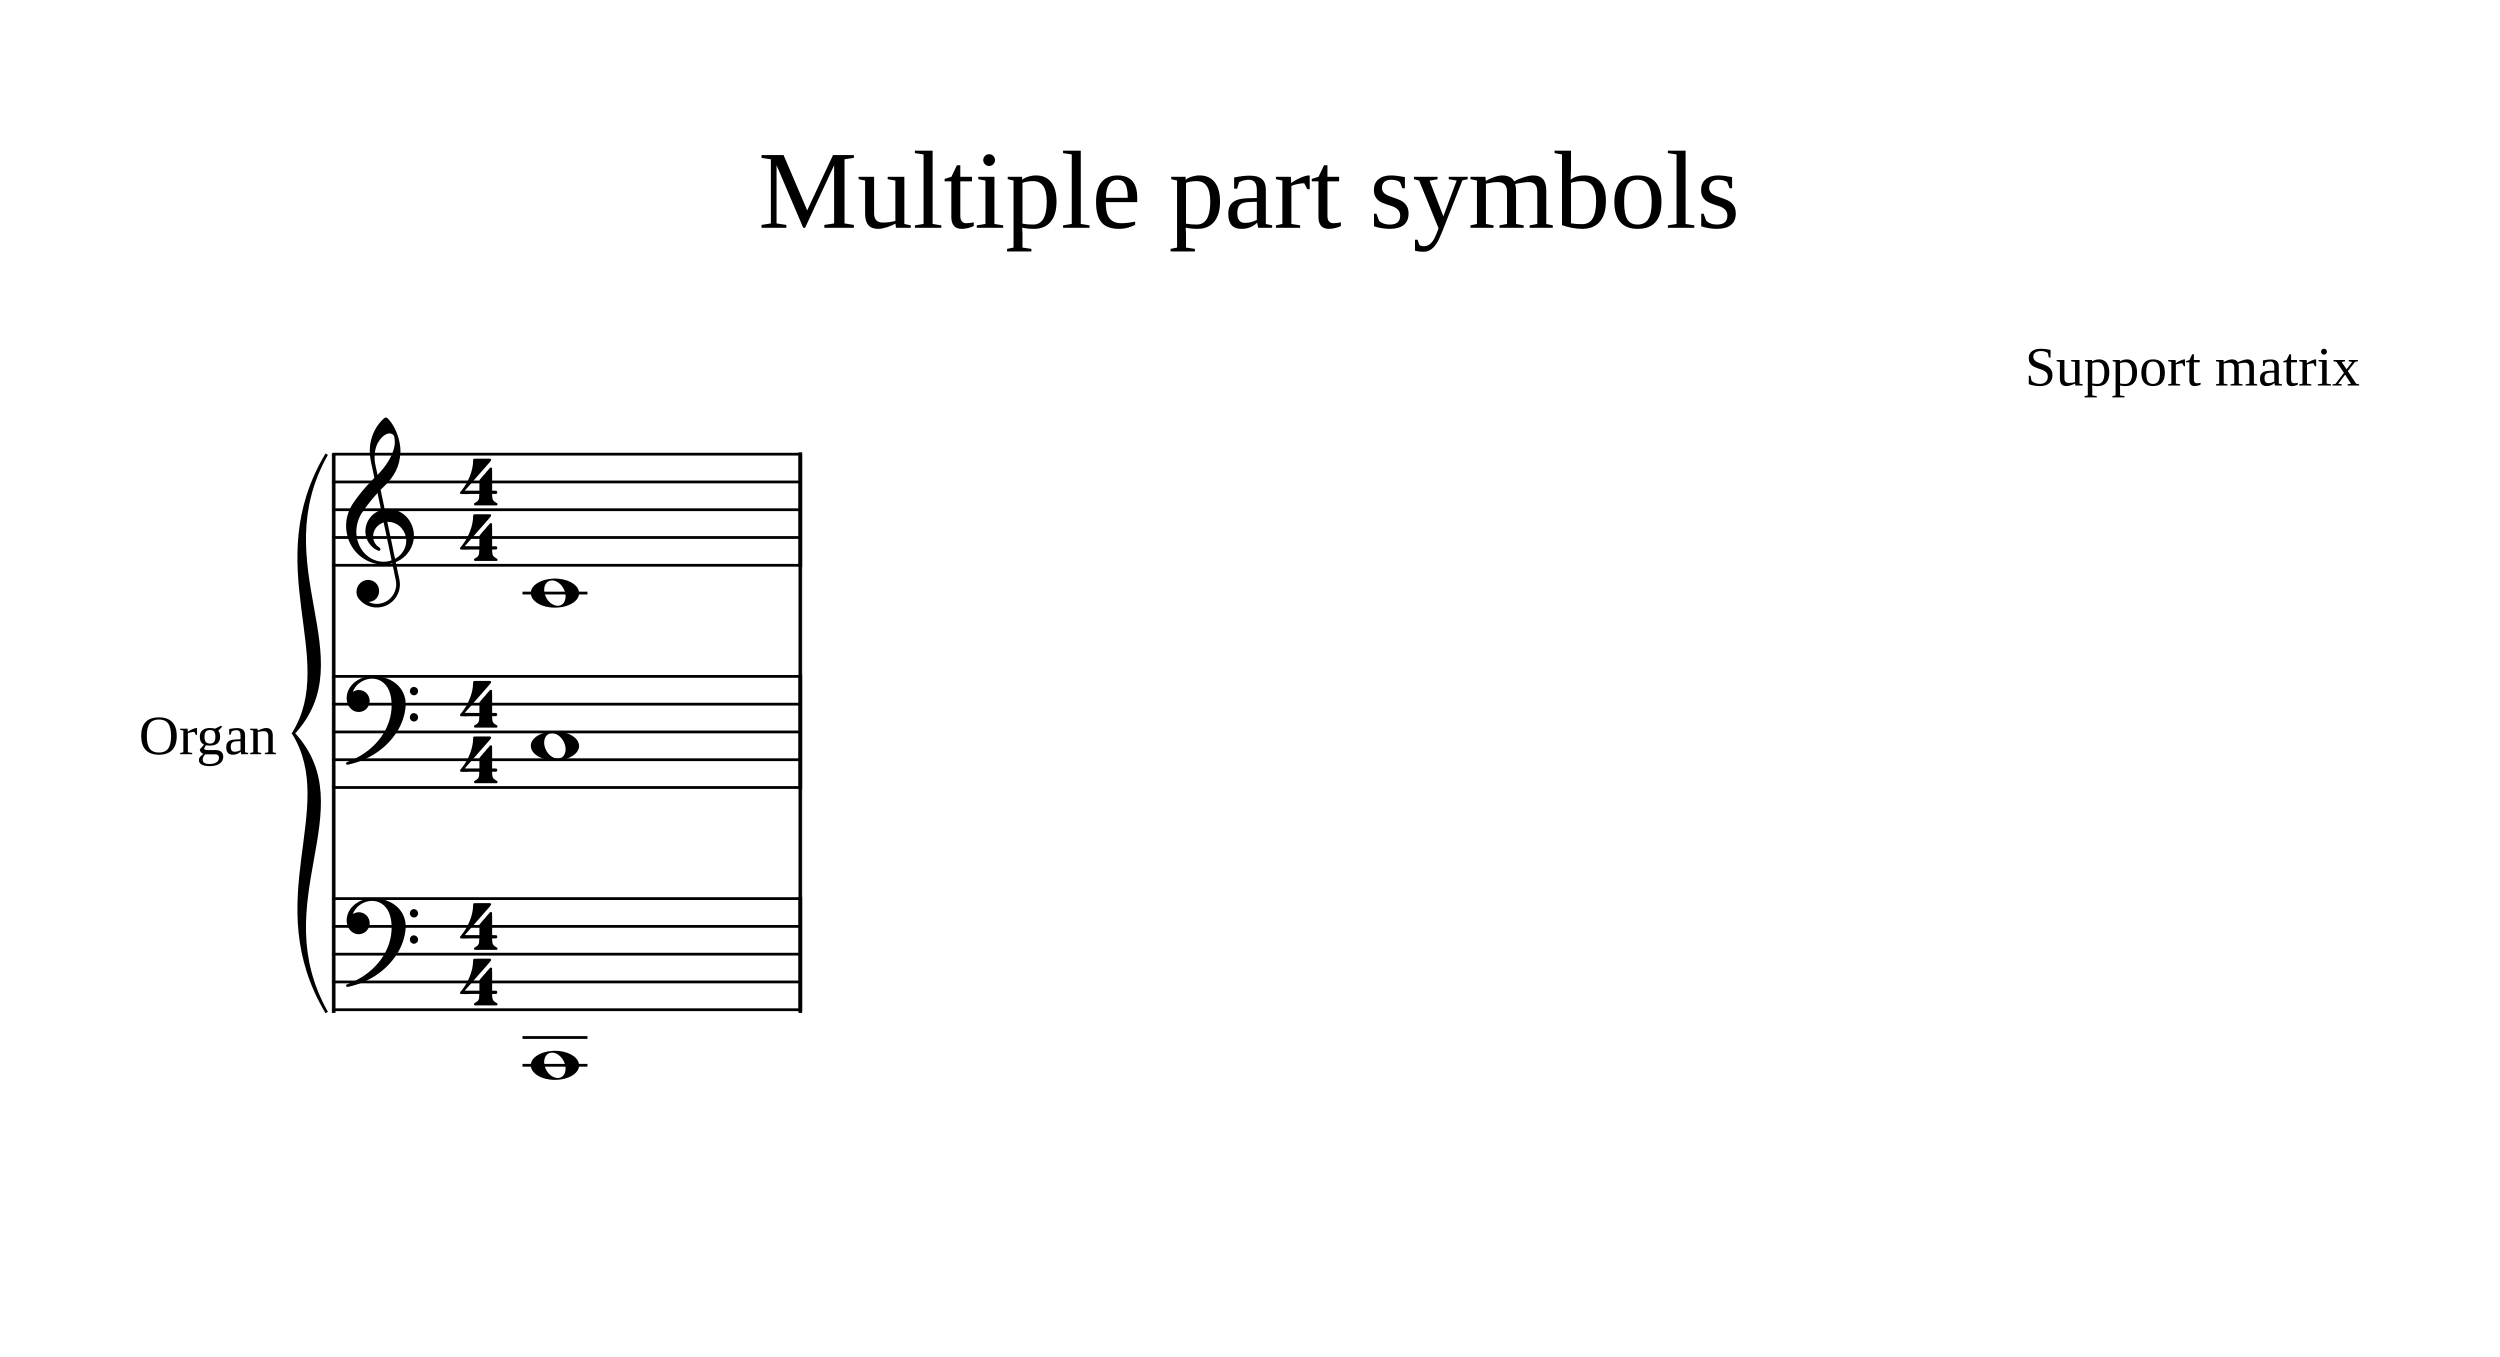
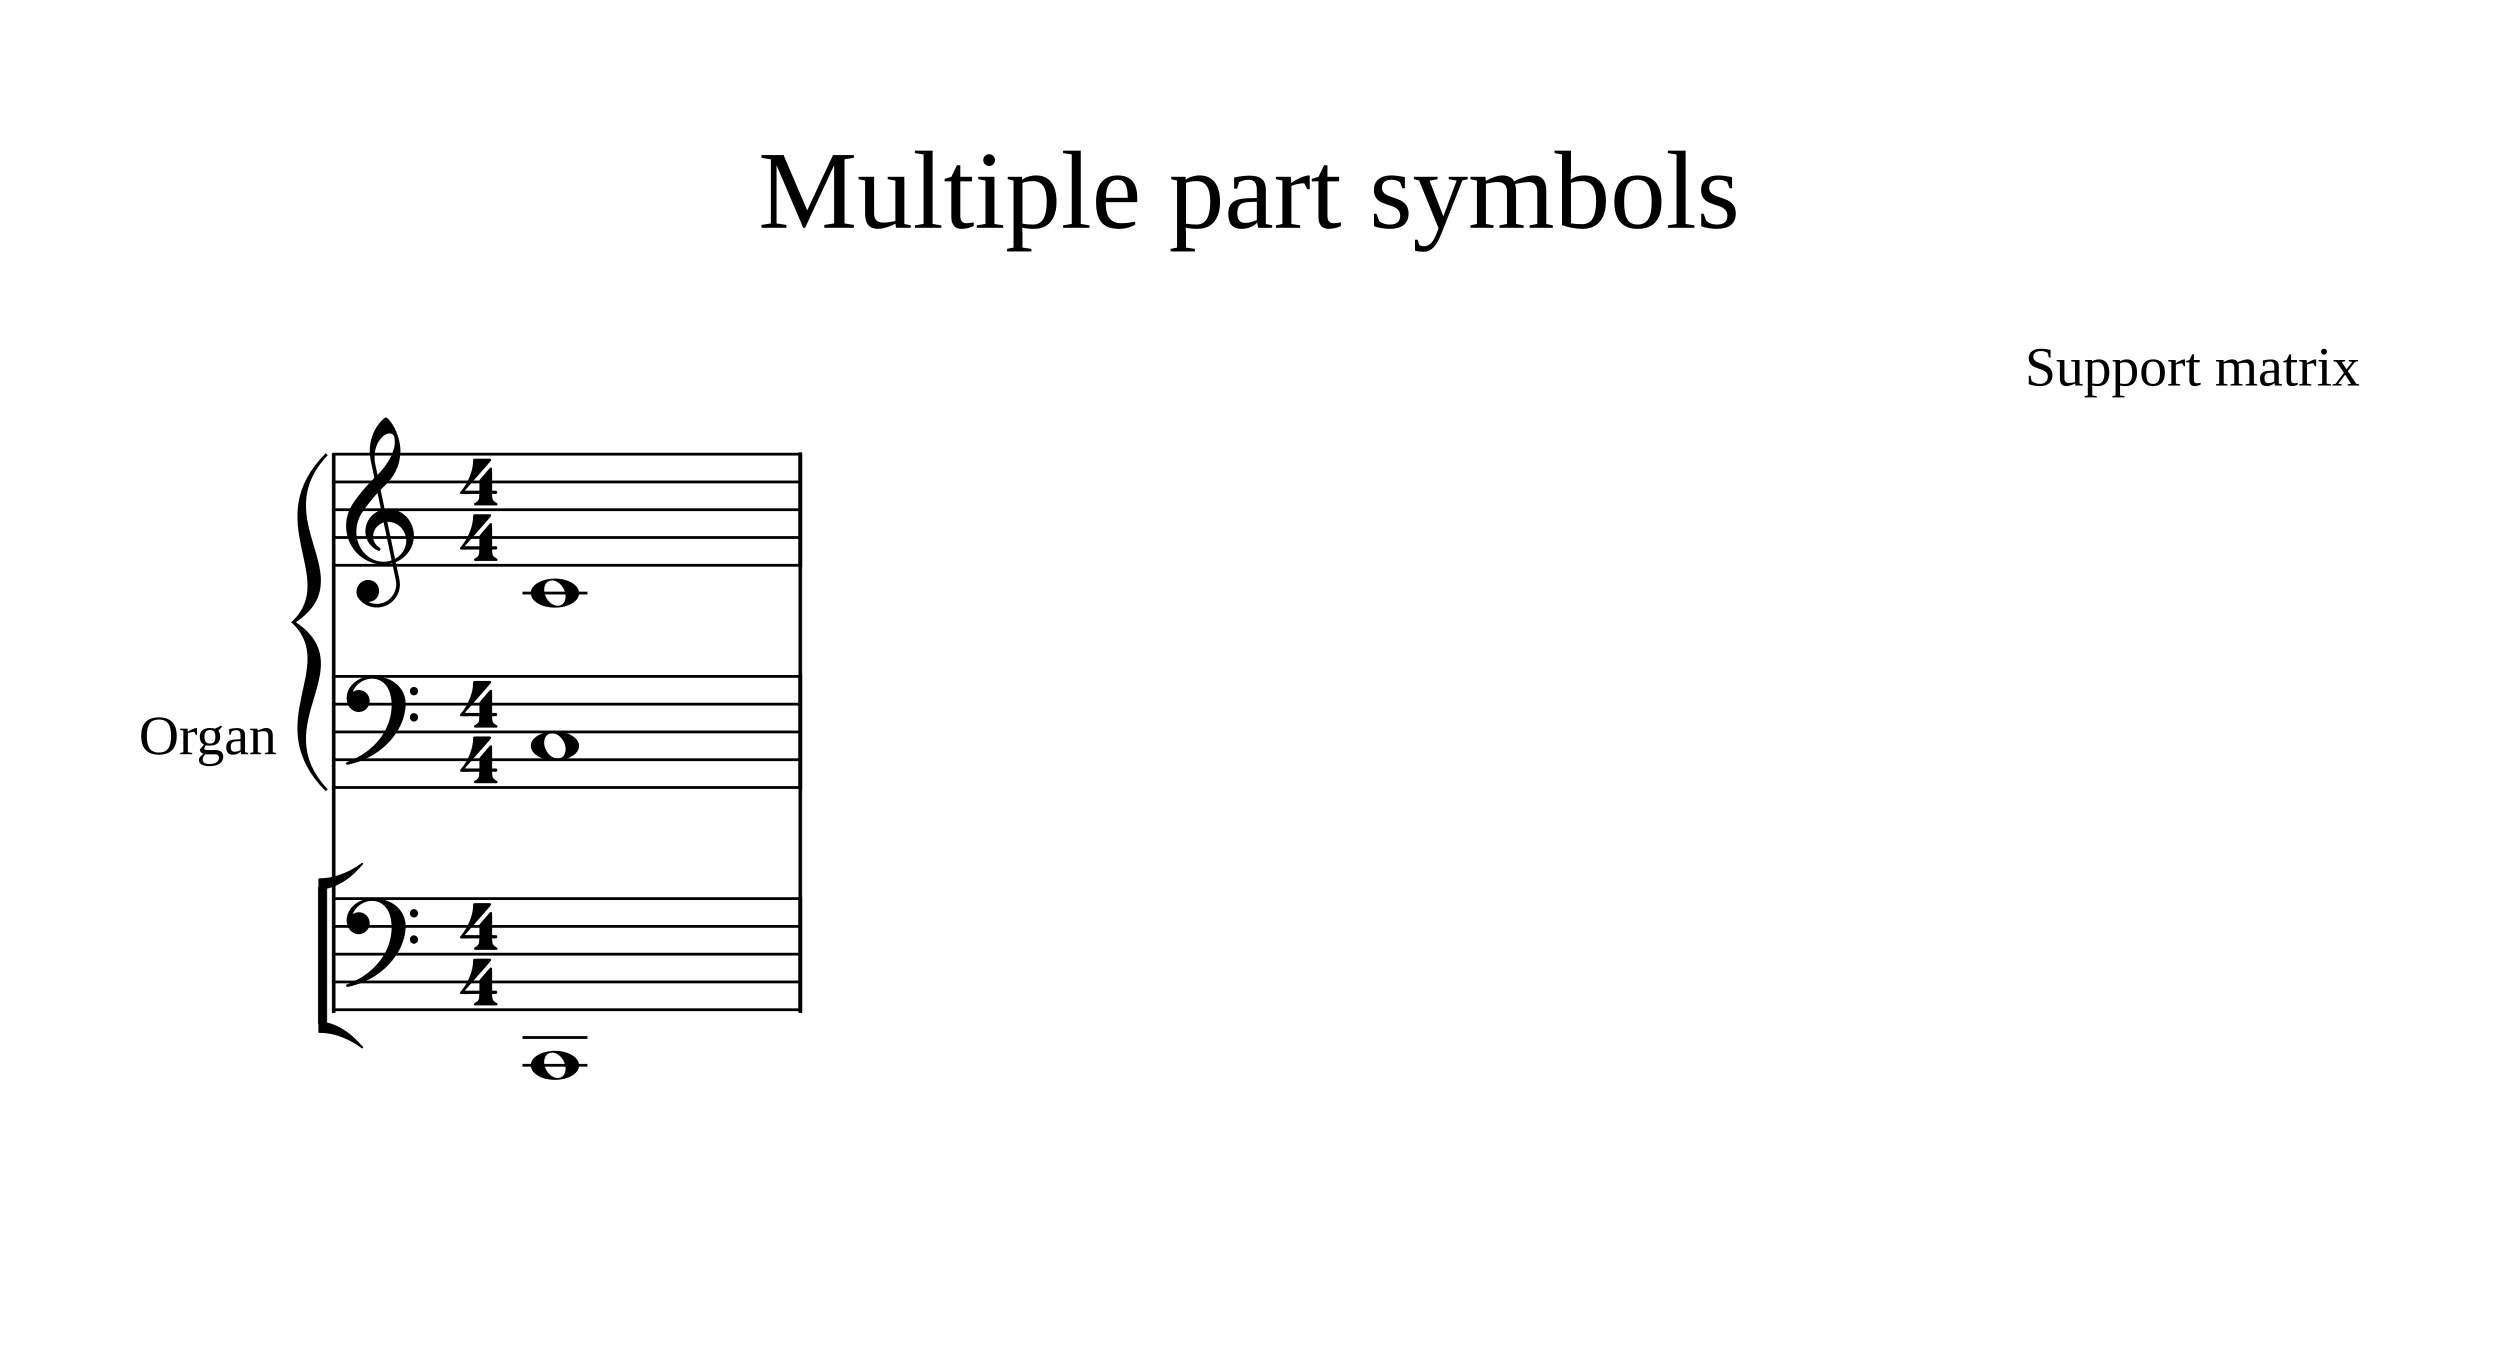
<svg xmlns="http://www.w3.org/2000/svg" id="osmdSvgPage1" width="900" height="488.5" viewBox="0 0 900 488.5" style="background-color: rgb(255, 255, 255);">
  <g class="staffline" id="Organ0-1">
    <g class="vf-measure" id="1">
      <path stroke-width="1" fill="none" stroke="#000000" stroke-dasharray="none" d="M119.619 163.5L287.622 163.5" />
      <path stroke-width="1" fill="none" stroke="#000000" stroke-dasharray="none" d="M119.619 173.5L287.622 173.5" />
      <path stroke-width="1" fill="none" stroke="#000000" stroke-dasharray="none" d="M119.619 183.5L287.622 183.5" />
      <path stroke-width="1" fill="none" stroke="#000000" stroke-dasharray="none" d="M119.619 193.5L287.622 193.5" />
      <path stroke-width="1" fill="none" stroke="#000000" stroke-dasharray="none" d="M119.619 203.5L287.622 203.5" />
      <rect stroke-width="0.3" fill="#000000" stroke="#000000" stroke-dasharray="none" x="287.622" y="163" width="1" height="41" />
      <g class="vf-clef">
        <path stroke-width="0.3" fill="#000000" stroke="none" stroke-dasharray="none" d="M138.674 150.329C138.731 150.3,138.789 150.3,138.875 150.3C139.221 150.3,139.624 150.588,140.2 151.308C142.533 153.986,144.174 158.652,144.174 162.454C144.174 162.742,144.117 162.972,144.117 163.26C143.858 167.782,142.014 171.497,138.357 175.01L137.378 175.961L137.032 176.335L137.032 176.45L137.234 177.314L137.55 178.87L137.867 180.31C138.299 182.268,138.472 183.276,138.472 183.276C138.472 183.276,138.472 183.276,138.472 183.276C138.472 183.276,138.587 183.276,138.731 183.247C138.875 183.247,139.336 183.19,139.826 183.19C140.171 183.19,140.517 183.247,140.69 183.247C144.75 183.766,147.89 186.674,148.782 190.764C148.955 191.426,149.013 192.146,149.013 192.866C149.013 196.754,146.68 200.47,142.792 202.226C142.562 202.37,142.475 202.399,142.475 202.399L142.475 202.428C142.475 202.428,142.648 203.09,142.792 203.839L143.224 206.028L143.627 207.785C143.858 208.908,143.973 209.714,143.973 210.434C143.973 211.068,143.886 211.644,143.742 212.306C142.763 216.31,139.278 218.7,135.65 218.7C133.864 218.7,132.021 218.124,130.408 216.828C128.968 215.618,128.334 214.524,128.334 213.084C128.334 210.55,130.379 208.764,132.51 208.764C133.259 208.764,134.008 208.994,134.728 209.426C135.938 210.262,136.485 211.529,136.485 212.767C136.485 214.668,135.16 216.54,132.885 216.684L132.654 216.684L132.827 216.799C133.778 217.202,134.728 217.404,135.65 217.404C137.982 217.404,140.171 216.223,141.496 214.178C142.245 213.026,142.648 211.673,142.648 210.319C142.648 209.801,142.562 209.282,142.446 208.706C142.446 208.649,142.36 208.188,142.245 207.756C141.611 204.646,141.237 202.831,141.237 202.831C141.237 202.831,141.237 202.831,141.237 202.831C141.179 202.831,141.064 202.831,140.978 202.889C140.69 202.946,140.085 203.09,139.826 203.119C139.192 203.206,138.587 203.234,138.011 203.234C132.366 203.234,127.125 199.433,125.31 193.817C124.85 192.319,124.59 190.822,124.59 189.324C124.59 186.329,125.541 183.391,127.384 180.77C129.4 177.919,131.416 175.471,133.893 172.937L134.757 172.044L134.555 170.978L134.181 169.222L133.691 166.975C133.547 166.14,133.374 165.334,133.346 165.161C133.202 164.21,133.115 163.289,133.115 162.338C133.115 158.71,134.296 155.225,136.514 152.431C137.176 151.567,138.357 150.415,138.674 150.329M140.43 156.031C140.373 156.031,140.286 156.031,140.2 156.031C139.019 156.031,137.493 157.126,136.456 158.738C135.39 160.322,134.843 162.425,134.843 164.585C134.843 165.161,134.872 165.766,134.958 166.37C135.045 166.802,135.074 167.09,135.304 168.127L135.707 169.942C135.822 170.489,135.909 170.921,135.909 170.978L135.909 170.978C135.938 170.978,136.83 169.999,137.118 169.654C139.998 166.399,141.726 162.972,142.101 159.948C142.13 159.66,142.13 159.43,142.13 159.142C142.13 158.249,142.014 157.385,141.813 156.924C141.582 156.463,141.064 156.089,140.43 156.031M136.082 178.294C136.024 177.89,135.938 177.574,135.938 177.516C135.938 177.516,135.938 177.516,135.909 177.516C135.851 177.516,134.613 178.956,133.749 179.964C132.28 181.75,130.725 183.881,130.091 184.918C128.882 186.962,128.277 189.238,128.277 191.484C128.277 192.953,128.565 194.364,129.083 195.718C130.638 199.721,134.21 202.226,138.098 202.226C138.558 202.226,139.077 202.198,139.566 202.111C140.2 201.996,140.978 201.766,140.978 201.679L140.978 201.679C140.978 201.679,140.92 201.391,140.834 201.074L139.998 196.956L139.336 193.874L138.904 191.743L138.443 189.67C138.213 188.431,138.126 188.114,138.126 188.114C138.126 188.114,138.126 188.086,138.098 188.086C137.925 188.086,137.003 188.546,136.6 188.834C135.102 189.871,134.325 191.513,134.325 193.126C134.325 194.652,135.074 196.178,136.514 197.071C136.83 197.273,136.946 197.446,136.946 197.647C136.946 197.676,136.946 197.762,136.946 197.791C136.888 198.137,136.686 198.281,136.398 198.281C136.283 198.281,136.139 198.252,135.966 198.166C133.317 197.014,131.531 194.278,131.531 191.282L131.531 191.282C131.531 187.826,133.691 184.831,137.003 183.65L137.176 183.593L136.888 182.153L136.082 178.294M140.402 187.913C140.171 187.884,139.941 187.884,139.768 187.884C139.71 187.884,139.624 187.884,139.566 187.884L139.422 187.884L139.538 188.402L140.142 191.225L140.517 193.068L140.92 194.882L141.726 198.886L142.043 200.412C142.158 200.815,142.216 201.161,142.245 201.161C142.245 201.161,142.245 201.161,142.245 201.161C142.274 201.161,142.763 200.873,143.08 200.642C144.549 199.606,145.643 197.993,146.046 196.322C146.19 195.775,146.248 195.199,146.248 194.652C146.248 191.311,143.771 188.287,140.402 187.913" />
      </g>
      <g class="vf-timesignature">
        <path stroke-width="0.3" fill="#000000" stroke="none" stroke-dasharray="none" d="M170.63 165.154C170.659 165.126,171.062 165.126,172.301 165.126C172.675 165.126,173.078 165.126,173.597 165.126L176.506 165.126L176.592 165.212C176.736 165.298,176.822 165.442,176.822 165.558C176.822 165.73,176.736 165.846,176.621 165.961C176.592 166.047,176.333 166.278,176.16 166.537L174.634 168.294L172.675 170.511L171.638 171.692L170.083 173.478L168.038 175.81C167.693 176.242,167.318 176.588,167.318 176.588C167.318 176.588,167.318 176.588,167.318 176.588C167.318 176.646,167.578 176.646,169.968 176.646L172.589 176.646L172.589 174.774C172.589 172.873,172.589 172.844,172.618 172.815C172.675 172.729,172.934 172.412,173.942 171.231L174.346 170.799L174.749 170.367L175.354 169.59L175.987 168.927L176.304 168.524C176.419 168.351,176.592 168.322,176.736 168.322C176.909 168.322,177.053 168.409,177.139 168.553C177.168 168.639,177.168 168.697,177.168 170.828C177.168 171.318,177.168 171.922,177.168 172.642L177.168 176.646L177.888 176.646C178.55 176.646,178.579 176.646,178.666 176.674C178.896 176.761,179.011 176.991,179.011 177.25C179.011 177.394,178.982 177.567,178.867 177.682C178.694 177.826,178.666 177.826,177.888 177.826L177.168 177.826L177.168 178.316C177.197 179.785,177.485 180.361,178.608 180.966C179.011 181.167,179.098 181.225,179.098 181.513C179.098 181.714,179.04 181.801,178.896 181.916L178.81 181.945L174.864 181.945L170.947 181.945L170.861 181.916C170.688 181.801,170.659 181.714,170.659 181.513C170.659 181.225,170.688 181.167,171.12 180.966C172.243 180.361,172.531 179.785,172.531 178.316L172.531 177.826L169.219 177.826C168.614 177.884,168.125 177.884,167.722 177.884C165.907 177.884,165.878 177.826,165.85 177.826C165.677 177.769,165.619 177.596,165.619 177.394C165.619 177.394,165.619 177.394,165.619 177.394C165.619 177.193,165.619 177.193,166.195 176.53C168.614 173.593,170.314 169.33,170.314 165.932C170.314 165.414,170.4 165.241,170.63 165.154M172.358 183.529L172.387 183.529L172.301 183.529L172.358 183.529M172.358 164.118L172.387 164.118L172.301 164.118L172.358 164.118" />
        <path stroke-width="0.3" fill="#000000" stroke="none" stroke-dasharray="none" d="M170.63 185.154C170.659 185.126,171.062 185.126,172.301 185.126C172.675 185.126,173.078 185.126,173.597 185.126L176.506 185.126L176.592 185.212C176.736 185.298,176.822 185.442,176.822 185.558C176.822 185.73,176.736 185.846,176.621 185.961C176.592 186.047,176.333 186.278,176.16 186.537L174.634 188.294L172.675 190.511L171.638 191.692L170.083 193.478L168.038 195.81C167.693 196.242,167.318 196.588,167.318 196.588C167.318 196.588,167.318 196.588,167.318 196.588C167.318 196.646,167.578 196.646,169.968 196.646L172.589 196.646L172.589 194.774C172.589 192.873,172.589 192.844,172.618 192.815C172.675 192.729,172.934 192.412,173.942 191.231L174.346 190.799L174.749 190.367L175.354 189.59L175.987 188.927L176.304 188.524C176.419 188.351,176.592 188.322,176.736 188.322C176.909 188.322,177.053 188.409,177.139 188.553C177.168 188.639,177.168 188.697,177.168 190.828C177.168 191.318,177.168 191.922,177.168 192.642L177.168 196.646L177.888 196.646C178.55 196.646,178.579 196.646,178.666 196.674C178.896 196.761,179.011 196.991,179.011 197.25C179.011 197.394,178.982 197.567,178.867 197.682C178.694 197.826,178.666 197.826,177.888 197.826L177.168 197.826L177.168 198.316C177.197 199.785,177.485 200.361,178.608 200.966C179.011 201.167,179.098 201.225,179.098 201.513C179.098 201.714,179.04 201.801,178.896 201.916L178.81 201.945L174.864 201.945L170.947 201.945L170.861 201.916C170.688 201.801,170.659 201.714,170.659 201.513C170.659 201.225,170.688 201.167,171.12 200.966C172.243 200.361,172.531 199.785,172.531 198.316L172.531 197.826L169.219 197.826C168.614 197.884,168.125 197.884,167.722 197.884C165.907 197.884,165.878 197.826,165.85 197.826C165.677 197.769,165.619 197.596,165.619 197.394C165.619 197.394,165.619 197.394,165.619 197.394C165.619 197.193,165.619 197.193,166.195 196.53C168.614 193.593,170.314 189.33,170.314 185.932C170.314 185.414,170.4 185.241,170.63 185.154M172.358 203.529L172.387 203.529L172.301 203.529L172.358 203.529M172.358 184.118L172.387 184.118L172.301 184.118L172.358 184.118" />
      </g>
-       <g class="vf-ledgers" id="vf-auto2227ledgers">
+       <g class="vf-ledgers" id="vf-auto1142ledgers">
        <path stroke-width="1" fill="none" stroke="#000000" stroke-dasharray="none" d="M188.098 213.5L211.479 213.5" />
      </g>
-       <g class="vf-stavenote" id="vf-auto2227">
+       <g class="vf-stavenote" id="vf-auto1142">
        <g class="vf-note" pointer-events="bounding-box">
          <g class="vf-notehead" pointer-events="bounding-box">
            <path stroke-width="0.3" fill="#000000" stroke="none" stroke-dasharray="none" d="M198.791 208.333C199.1 208.277,199.409 208.277,199.718 208.277C204.155 208.277,207.861 210.243,208.395 212.882C208.423 213.135,208.479 213.36,208.479 213.528C208.479 216.42,204.66 218.751,199.746 218.751C194.832 218.751,191.098 216.364,191.098 213.528C191.098 213.191,191.126 212.854,191.238 212.489C191.912 210.271,195.057 208.558,198.791 208.333M199.213 208.979C199.072 208.951,198.876 208.951,198.735 208.951C196.966 208.951,195.899 210.467,195.899 212.349C195.899 213.36,196.208 214.455,196.854 215.55C197.921 217.235,199.465 218.077,200.785 218.077C201.908 218.077,202.891 217.487,203.34 216.252C203.537 215.746,203.621 215.241,203.621 214.707C203.621 212.18,201.684 209.372,199.213 208.979" />
          </g>
        </g>
        <g class="vf-modifiers" />
      </g>
    </g>
  </g>
  <g class="staffline" id="Organ0-2">
    <g class="vf-measure" id="1">
      <path stroke-width="1" fill="none" stroke="#000000" stroke-dasharray="none" d="M119.619 243.5L287.622 243.5" />
      <path stroke-width="1" fill="none" stroke="#000000" stroke-dasharray="none" d="M119.619 253.5L287.622 253.5" />
      <path stroke-width="1" fill="none" stroke="#000000" stroke-dasharray="none" d="M119.619 263.5L287.622 263.5" />
      <path stroke-width="1" fill="none" stroke="#000000" stroke-dasharray="none" d="M119.619 273.5L287.622 273.5" />
      <path stroke-width="1" fill="none" stroke="#000000" stroke-dasharray="none" d="M119.619 283.5L287.622 283.5" />
      <rect stroke-width="0.3" fill="#000000" stroke="#000000" stroke-dasharray="none" x="287.622" y="243" width="1" height="41" />
      <g class="vf-clef">
        <path stroke-width="0.3" fill="#000000" stroke="none" stroke-dasharray="none" d="M133.461 243.449C133.691 243.391,133.922 243.391,134.181 243.391C135.189 243.391,136.37 243.506,137.378 243.708C142.101 244.687,145.355 247.884,145.96 252.146C146.018 252.607,146.046 253.039,146.046 253.5C146.046 256.092,145.154 259.433,143.627 262.226C139.998 268.793,133.374 273.516,125.426 275.244C125.282 275.244,125.166 275.273,125.022 275.273C124.734 275.273,124.59 275.1,124.59 274.841C124.59 274.553,124.648 274.466,125.224 274.236C134.325 270.809,140.402 263.407,140.949 255.113C140.978 254.681,140.978 254.191,140.978 253.817C140.978 249.785,139.739 246.79,137.349 245.292C136.312 244.63,135.189 244.313,133.979 244.313C131.301 244.313,128.565 245.839,127.298 248.402C127.24 248.604,127.038 249.036,127.038 249.065C127.038 249.065,127.038 249.065,127.038 249.065C127.038 249.065,127.067 249.036,127.154 249.007C127.787 248.604,128.478 248.402,129.198 248.402C130.206 248.402,131.272 248.834,132.021 249.641C132.712 250.39,133.086 251.398,133.086 252.319C133.086 254.191,131.704 256.092,129.544 256.294C129.4 256.294,129.256 256.322,129.112 256.322C126.722 256.322,124.792 254.134,124.792 251.369C124.792 251.311,124.792 251.225,124.792 251.196C124.907 247.078,128.68 243.708,133.461 243.449M148.782 247.308C148.84 247.279,148.869 247.279,148.955 247.279C149.157 247.279,149.387 247.308,149.445 247.366C150.165 247.567,150.51 248.201,150.51 248.806C150.51 249.324,150.251 249.842,149.733 250.13C149.531 250.274,149.272 250.303,149.013 250.303C148.61 250.303,148.178 250.13,147.89 249.756C147.659 249.468,147.544 249.151,147.544 248.834C147.544 248.114,148.005 247.394,148.782 247.308M148.782 256.726C148.84 256.726,148.869 256.726,148.955 256.726C149.157 256.726,149.387 256.754,149.445 256.812C150.165 257.014,150.51 257.647,150.51 258.252C150.51 258.77,150.251 259.289,149.733 259.548C149.531 259.692,149.272 259.75,149.013 259.75C148.61 259.75,148.178 259.548,147.89 259.202C147.659 258.914,147.544 258.598,147.544 258.252C147.544 257.532,148.005 256.841,148.782 256.726" />
      </g>
      <g class="vf-timesignature">
        <path stroke-width="0.3" fill="#000000" stroke="none" stroke-dasharray="none" d="M170.63 245.154C170.659 245.126,171.062 245.126,172.301 245.126C172.675 245.126,173.078 245.126,173.597 245.126L176.506 245.126L176.592 245.212C176.736 245.298,176.822 245.442,176.822 245.558C176.822 245.73,176.736 245.846,176.621 245.961C176.592 246.047,176.333 246.278,176.16 246.537L174.634 248.294L172.675 250.511L171.638 251.692L170.083 253.478L168.038 255.81C167.693 256.242,167.318 256.588,167.318 256.588C167.318 256.588,167.318 256.588,167.318 256.588C167.318 256.646,167.578 256.646,169.968 256.646L172.589 256.646L172.589 254.774C172.589 252.873,172.589 252.844,172.618 252.815C172.675 252.729,172.934 252.412,173.942 251.231L174.346 250.799L174.749 250.367L175.354 249.59L175.987 248.927L176.304 248.524C176.419 248.351,176.592 248.322,176.736 248.322C176.909 248.322,177.053 248.409,177.139 248.553C177.168 248.639,177.168 248.697,177.168 250.828C177.168 251.318,177.168 251.922,177.168 252.642L177.168 256.646L177.888 256.646C178.55 256.646,178.579 256.646,178.666 256.674C178.896 256.761,179.011 256.991,179.011 257.25C179.011 257.394,178.982 257.567,178.867 257.682C178.694 257.826,178.666 257.826,177.888 257.826L177.168 257.826L177.168 258.316C177.197 259.785,177.485 260.361,178.608 260.966C179.011 261.167,179.098 261.225,179.098 261.513C179.098 261.714,179.04 261.801,178.896 261.916L178.81 261.945L174.864 261.945L170.947 261.945L170.861 261.916C170.688 261.801,170.659 261.714,170.659 261.513C170.659 261.225,170.688 261.167,171.12 260.966C172.243 260.361,172.531 259.785,172.531 258.316L172.531 257.826L169.219 257.826C168.614 257.884,168.125 257.884,167.722 257.884C165.907 257.884,165.878 257.826,165.85 257.826C165.677 257.769,165.619 257.596,165.619 257.394C165.619 257.394,165.619 257.394,165.619 257.394C165.619 257.193,165.619 257.193,166.195 256.53C168.614 253.593,170.314 249.33,170.314 245.932C170.314 245.414,170.4 245.241,170.63 245.154M172.358 263.529L172.387 263.529L172.301 263.529L172.358 263.529M172.358 244.118L172.387 244.118L172.301 244.118L172.358 244.118" />
        <path stroke-width="0.3" fill="#000000" stroke="none" stroke-dasharray="none" d="M170.63 265.154C170.659 265.126,171.062 265.126,172.301 265.126C172.675 265.126,173.078 265.126,173.597 265.126L176.506 265.126L176.592 265.212C176.736 265.298,176.822 265.442,176.822 265.558C176.822 265.73,176.736 265.846,176.621 265.961C176.592 266.047,176.333 266.278,176.16 266.537L174.634 268.294L172.675 270.511L171.638 271.692L170.083 273.478L168.038 275.81C167.693 276.242,167.318 276.588,167.318 276.588C167.318 276.588,167.318 276.588,167.318 276.588C167.318 276.646,167.578 276.646,169.968 276.646L172.589 276.646L172.589 274.774C172.589 272.873,172.589 272.844,172.618 272.815C172.675 272.729,172.934 272.412,173.942 271.231L174.346 270.799L174.749 270.367L175.354 269.59L175.987 268.927L176.304 268.524C176.419 268.351,176.592 268.322,176.736 268.322C176.909 268.322,177.053 268.409,177.139 268.553C177.168 268.639,177.168 268.697,177.168 270.828C177.168 271.318,177.168 271.922,177.168 272.642L177.168 276.646L177.888 276.646C178.55 276.646,178.579 276.646,178.666 276.674C178.896 276.761,179.011 276.991,179.011 277.25C179.011 277.394,178.982 277.567,178.867 277.682C178.694 277.826,178.666 277.826,177.888 277.826L177.168 277.826L177.168 278.316C177.197 279.785,177.485 280.361,178.608 280.966C179.011 281.167,179.098 281.225,179.098 281.513C179.098 281.714,179.04 281.801,178.896 281.916L178.81 281.945L174.864 281.945L170.947 281.945L170.861 281.916C170.688 281.801,170.659 281.714,170.659 281.513C170.659 281.225,170.688 281.167,171.12 280.966C172.243 280.361,172.531 279.785,172.531 278.316L172.531 277.826L169.219 277.826C168.614 277.884,168.125 277.884,167.722 277.884C165.907 277.884,165.878 277.826,165.85 277.826C165.677 277.769,165.619 277.596,165.619 277.394C165.619 277.394,165.619 277.394,165.619 277.394C165.619 277.193,165.619 277.193,166.195 276.53C168.614 273.593,170.314 269.33,170.314 265.932C170.314 265.414,170.4 265.241,170.63 265.154M172.358 283.529L172.387 283.529L172.301 283.529L172.358 283.529M172.358 264.118L172.387 264.118L172.301 264.118L172.358 264.118" />
      </g>
-       <g class="vf-stavenote" id="vf-auto2232">
+       <g class="vf-stavenote" id="vf-auto1147">
        <g class="vf-note" pointer-events="bounding-box">
          <g class="vf-notehead" pointer-events="bounding-box">
            <path stroke-width="0.3" fill="#000000" stroke="none" stroke-dasharray="none" d="M198.791 263.333C199.1 263.277,199.409 263.277,199.718 263.277C204.155 263.277,207.861 265.243,208.395 267.882C208.423 268.135,208.479 268.36,208.479 268.528C208.479 271.42,204.66 273.751,199.746 273.751C194.832 273.751,191.098 271.364,191.098 268.528C191.098 268.191,191.126 267.854,191.238 267.489C191.912 265.271,195.057 263.558,198.791 263.333M199.213 263.979C199.072 263.951,198.876 263.951,198.735 263.951C196.966 263.951,195.899 265.467,195.899 267.349C195.899 268.36,196.208 269.455,196.854 270.55C197.921 272.235,199.465 273.077,200.785 273.077C201.908 273.077,202.891 272.487,203.34 271.252C203.537 270.746,203.621 270.241,203.621 269.707C203.621 267.18,201.684 264.372,199.213 263.979" />
          </g>
        </g>
        <g class="vf-modifiers" />
      </g>
    </g>
  </g>
  <g class="staffline" id="Organ0-3">
    <g class="vf-measure" id="1">
      <path stroke-width="1" fill="none" stroke="#000000" stroke-dasharray="none" d="M119.619 323.5L287.622 323.5" />
      <path stroke-width="1" fill="none" stroke="#000000" stroke-dasharray="none" d="M119.619 333.5L287.622 333.5" />
      <path stroke-width="1" fill="none" stroke="#000000" stroke-dasharray="none" d="M119.619 343.5L287.622 343.5" />
      <path stroke-width="1" fill="none" stroke="#000000" stroke-dasharray="none" d="M119.619 353.5L287.622 353.5" />
      <path stroke-width="1" fill="none" stroke="#000000" stroke-dasharray="none" d="M119.619 363.5L287.622 363.5" />
      <rect stroke-width="0.3" fill="#000000" stroke="#000000" stroke-dasharray="none" x="287.622" y="323" width="1" height="41" />
      <g class="vf-clef">
        <path stroke-width="0.3" fill="#000000" stroke="none" stroke-dasharray="none" d="M133.461 323.449C133.691 323.391,133.922 323.391,134.181 323.391C135.189 323.391,136.37 323.506,137.378 323.708C142.101 324.687,145.355 327.884,145.96 332.146C146.018 332.607,146.046 333.039,146.046 333.5C146.046 336.092,145.154 339.433,143.627 342.226C139.998 348.793,133.374 353.516,125.426 355.244C125.282 355.244,125.166 355.273,125.022 355.273C124.734 355.273,124.59 355.1,124.59 354.841C124.59 354.553,124.648 354.466,125.224 354.236C134.325 350.809,140.402 343.407,140.949 335.113C140.978 334.681,140.978 334.191,140.978 333.817C140.978 329.785,139.739 326.79,137.349 325.292C136.312 324.63,135.189 324.313,133.979 324.313C131.301 324.313,128.565 325.839,127.298 328.402C127.24 328.604,127.038 329.036,127.038 329.065C127.038 329.065,127.038 329.065,127.038 329.065C127.038 329.065,127.067 329.036,127.154 329.007C127.787 328.604,128.478 328.402,129.198 328.402C130.206 328.402,131.272 328.834,132.021 329.641C132.712 330.39,133.086 331.398,133.086 332.319C133.086 334.191,131.704 336.092,129.544 336.294C129.4 336.294,129.256 336.322,129.112 336.322C126.722 336.322,124.792 334.134,124.792 331.369C124.792 331.311,124.792 331.225,124.792 331.196C124.907 327.078,128.68 323.708,133.461 323.449M148.782 327.308C148.84 327.279,148.869 327.279,148.955 327.279C149.157 327.279,149.387 327.308,149.445 327.366C150.165 327.567,150.51 328.201,150.51 328.806C150.51 329.324,150.251 329.842,149.733 330.13C149.531 330.274,149.272 330.303,149.013 330.303C148.61 330.303,148.178 330.13,147.89 329.756C147.659 329.468,147.544 329.151,147.544 328.834C147.544 328.114,148.005 327.394,148.782 327.308M148.782 336.726C148.84 336.726,148.869 336.726,148.955 336.726C149.157 336.726,149.387 336.754,149.445 336.812C150.165 337.014,150.51 337.647,150.51 338.252C150.51 338.77,150.251 339.289,149.733 339.548C149.531 339.692,149.272 339.75,149.013 339.75C148.61 339.75,148.178 339.548,147.89 339.202C147.659 338.914,147.544 338.598,147.544 338.252C147.544 337.532,148.005 336.841,148.782 336.726" />
      </g>
      <g class="vf-timesignature">
        <path stroke-width="0.3" fill="#000000" stroke="none" stroke-dasharray="none" d="M170.63 325.154C170.659 325.126,171.062 325.126,172.301 325.126C172.675 325.126,173.078 325.126,173.597 325.126L176.506 325.126L176.592 325.212C176.736 325.298,176.822 325.442,176.822 325.558C176.822 325.73,176.736 325.846,176.621 325.961C176.592 326.047,176.333 326.278,176.16 326.537L174.634 328.294L172.675 330.511L171.638 331.692L170.083 333.478L168.038 335.81C167.693 336.242,167.318 336.588,167.318 336.588C167.318 336.588,167.318 336.588,167.318 336.588C167.318 336.646,167.578 336.646,169.968 336.646L172.589 336.646L172.589 334.774C172.589 332.873,172.589 332.844,172.618 332.815C172.675 332.729,172.934 332.412,173.942 331.231L174.346 330.799L174.749 330.367L175.354 329.59L175.987 328.927L176.304 328.524C176.419 328.351,176.592 328.322,176.736 328.322C176.909 328.322,177.053 328.409,177.139 328.553C177.168 328.639,177.168 328.697,177.168 330.828C177.168 331.318,177.168 331.922,177.168 332.642L177.168 336.646L177.888 336.646C178.55 336.646,178.579 336.646,178.666 336.674C178.896 336.761,179.011 336.991,179.011 337.25C179.011 337.394,178.982 337.567,178.867 337.682C178.694 337.826,178.666 337.826,177.888 337.826L177.168 337.826L177.168 338.316C177.197 339.785,177.485 340.361,178.608 340.966C179.011 341.167,179.098 341.225,179.098 341.513C179.098 341.714,179.04 341.801,178.896 341.916L178.81 341.945L174.864 341.945L170.947 341.945L170.861 341.916C170.688 341.801,170.659 341.714,170.659 341.513C170.659 341.225,170.688 341.167,171.12 340.966C172.243 340.361,172.531 339.785,172.531 338.316L172.531 337.826L169.219 337.826C168.614 337.884,168.125 337.884,167.722 337.884C165.907 337.884,165.878 337.826,165.85 337.826C165.677 337.769,165.619 337.596,165.619 337.394C165.619 337.394,165.619 337.394,165.619 337.394C165.619 337.193,165.619 337.193,166.195 336.53C168.614 333.593,170.314 329.33,170.314 325.932C170.314 325.414,170.4 325.241,170.63 325.154M172.358 343.529L172.387 343.529L172.301 343.529L172.358 343.529M172.358 324.118L172.387 324.118L172.301 324.118L172.358 324.118" />
        <path stroke-width="0.3" fill="#000000" stroke="none" stroke-dasharray="none" d="M170.63 345.154C170.659 345.126,171.062 345.126,172.301 345.126C172.675 345.126,173.078 345.126,173.597 345.126L176.506 345.126L176.592 345.212C176.736 345.298,176.822 345.442,176.822 345.558C176.822 345.73,176.736 345.846,176.621 345.961C176.592 346.047,176.333 346.278,176.16 346.537L174.634 348.294L172.675 350.511L171.638 351.692L170.083 353.478L168.038 355.81C167.693 356.242,167.318 356.588,167.318 356.588C167.318 356.588,167.318 356.588,167.318 356.588C167.318 356.646,167.578 356.646,169.968 356.646L172.589 356.646L172.589 354.774C172.589 352.873,172.589 352.844,172.618 352.815C172.675 352.729,172.934 352.412,173.942 351.231L174.346 350.799L174.749 350.367L175.354 349.59L175.987 348.927L176.304 348.524C176.419 348.351,176.592 348.322,176.736 348.322C176.909 348.322,177.053 348.409,177.139 348.553C177.168 348.639,177.168 348.697,177.168 350.828C177.168 351.318,177.168 351.922,177.168 352.642L177.168 356.646L177.888 356.646C178.55 356.646,178.579 356.646,178.666 356.674C178.896 356.761,179.011 356.991,179.011 357.25C179.011 357.394,178.982 357.567,178.867 357.682C178.694 357.826,178.666 357.826,177.888 357.826L177.168 357.826L177.168 358.316C177.197 359.785,177.485 360.361,178.608 360.966C179.011 361.167,179.098 361.225,179.098 361.513C179.098 361.714,179.04 361.801,178.896 361.916L178.81 361.945L174.864 361.945L170.947 361.945L170.861 361.916C170.688 361.801,170.659 361.714,170.659 361.513C170.659 361.225,170.688 361.167,171.12 360.966C172.243 360.361,172.531 359.785,172.531 358.316L172.531 357.826L169.219 357.826C168.614 357.884,168.125 357.884,167.722 357.884C165.907 357.884,165.878 357.826,165.85 357.826C165.677 357.769,165.619 357.596,165.619 357.394C165.619 357.394,165.619 357.394,165.619 357.394C165.619 357.193,165.619 357.193,166.195 356.53C168.614 353.593,170.314 349.33,170.314 345.932C170.314 345.414,170.4 345.241,170.63 345.154M172.358 363.529L172.387 363.529L172.301 363.529L172.358 363.529M172.358 344.118L172.387 344.118L172.301 344.118L172.358 344.118" />
      </g>
-       <g class="vf-ledgers" id="vf-auto2237ledgers">
+       <g class="vf-ledgers" id="vf-auto1152ledgers">
        <path stroke-width="1" fill="none" stroke="#000000" stroke-dasharray="none" d="M188.098 373.5L211.479 373.5" />
        <path stroke-width="1" fill="none" stroke="#000000" stroke-dasharray="none" d="M188.098 383.5L211.479 383.5" />
      </g>
-       <g class="vf-stavenote" id="vf-auto2237">
+       <g class="vf-stavenote" id="vf-auto1152">
        <g class="vf-note" pointer-events="bounding-box">
          <g class="vf-notehead" pointer-events="bounding-box">
            <path stroke-width="0.3" fill="#000000" stroke="none" stroke-dasharray="none" d="M198.791 378.333C199.1 378.277,199.409 378.277,199.718 378.277C204.155 378.277,207.861 380.243,208.395 382.882C208.423 383.135,208.479 383.36,208.479 383.528C208.479 386.42,204.66 388.751,199.746 388.751C194.832 388.751,191.098 386.364,191.098 383.528C191.098 383.191,191.126 382.854,191.238 382.489C191.912 380.271,195.057 378.558,198.791 378.333M199.213 378.979C199.072 378.951,198.876 378.951,198.735 378.951C196.966 378.951,195.899 380.467,195.899 382.349C195.899 383.36,196.208 384.455,196.854 385.55C197.921 387.235,199.465 388.077,200.785 388.077C201.908 388.077,202.891 387.487,203.34 386.252C203.537 385.746,203.621 385.241,203.621 384.707C203.621 382.18,201.684 379.372,199.213 378.979" />
          </g>
        </g>
        <g class="vf-modifiers" />
      </g>
    </g>
    <g class="vf-connector">
      <rect stroke-width="0.3" fill="#000000" stroke="#000000" stroke-dasharray="none" x="287.622" y="163.5" width="1" height="201" />
    </g>
    <g class="vf-connector">
      <rect stroke-width="0.3" fill="#000000" stroke="#000000" stroke-dasharray="none" x="119.619" y="163.5" width="1" height="201" />
    </g>
  </g>
  <g class="vf-text">
    <text stroke-width="0.3" fill="#000000" stroke="none" stroke-dasharray="none" font-family="Times New Roman" font-size="20px" font-weight="normal" font-style="normal" x="50" y="271.5">Organ</text>
  </g>
  <g class="vf-brace">
-     <path stroke-width="0.3" fill="#000000" stroke="none" stroke-dasharray="none" d="M117.619 163.5C94.819 203.7,130.819 236.865,105.619 264C130.819 291.135,94.819 324.3,117.619 364.5C93.619 324.3,122.419 291.135,105.619 264C122.419 236.865,93.619 203.7,117.619 163.5" />
-     <path stroke-width="1" fill="none" stroke="#000000" stroke-dasharray="none" d="M117.619 163.5C94.819 203.7,130.819 236.865,105.619 264C130.819 291.135,94.819 324.3,117.619 364.5C93.619 324.3,122.419 291.135,105.619 264C122.419 236.865,93.619 203.7,117.619 163.5" />
+     <path stroke-width="0.3" fill="#000000" stroke="none" stroke-dasharray="none" d="M117.619 163.5C94.819 187.7,130.819 207.665,105.619 224C130.819 240.335,94.819 260.3,117.619 284.5C93.619 260.3,122.419 240.335,105.619 224C122.419 207.665,93.619 187.7,117.619 163.5" />
+     <path stroke-width="1" fill="none" stroke="#000000" stroke-dasharray="none" d="M117.619 163.5C94.819 187.7,130.819 207.665,105.619 224C130.819 240.335,94.819 260.3,117.619 284.5C93.619 260.3,122.419 240.335,105.619 224C122.419 207.665,93.619 187.7,117.619 163.5" />
+   </g>
+   <g class="vf-bracket">
+     <path stroke-width="0.3" fill="#000000" stroke="none" stroke-dasharray="none" d="M130.286 310.625C130.315 310.625,130.373 310.625,130.402 310.625C130.603 310.625,130.718 310.769,130.718 310.913C130.718 310.97,130.718 310.999,130.718 311.028C130.718 311.086,130.632 311.201,129.883 312.007C129.307 312.641,128.472 313.505,127.925 314.023C127.81 314.167,127.694 314.282,127.666 314.311L127.464 314.484L127.32 314.628C127.262 314.686,127.176 314.743,127.118 314.801L126.917 314.945C126.888 315.031,126.6 315.233,126.398 315.434C126.082 315.665,125.966 315.751,125.909 315.838C125.822 315.866,125.765 315.924,125.765 315.953C125.736 315.953,125.65 316.039,125.534 316.126L125.304 316.27L125.189 316.356L124.958 316.529L124.325 316.961C123.806 317.335,123.202 317.681,122.827 317.882L122.654 317.998C121.963 318.401,120.667 319.006,119.976 319.236L119.659 319.351C118.277 319.87,116.578 320.215,115.282 320.215C115.195 320.215,115.166 320.215,115.109 320.215C114.677 320.215,114.677 320.215,114.648 320.042C114.619 320.014,114.619 318.89,114.619 317.911C114.619 317.134,114.619 316.471,114.619 316.385C114.677 316.241,114.734 316.241,115.397 316.183C116.866 316.154,118.795 315.924,119.947 315.607C119.976 315.607,120.178 315.55,120.322 315.521C121.358 315.233,122.597 314.83,123.662 314.398C124.066 314.225,124.411 314.081,124.67 313.966C124.757 313.908,124.786 313.908,124.786 313.908C124.786 313.908,124.901 313.822,125.074 313.793C125.189 313.706,125.304 313.678,125.304 313.678C125.333 313.678,126.514 313.044,126.946 312.785C127.32 312.583,127.694 312.353,127.896 312.238C127.982 312.209,128.04 312.151,128.098 312.151C128.126 312.122,128.155 312.065,128.213 312.065C128.242 312.036,128.357 311.95,128.472 311.863C128.731 311.719,129.538 311.143,129.739 311.028L129.998 310.826C130.056 310.798,130.142 310.769,130.171 310.711C130.2 310.682,130.286 310.625,130.286 310.625" />
+     <path stroke-width="0.3" fill="#000000" stroke="none" stroke-dasharray="none" d="M114.763 367.842C114.792 367.842,114.878 367.842,115.022 367.842C115.339 367.842,115.858 367.842,116.088 367.871C117.298 367.986,118.594 368.274,119.659 368.678L119.976 368.793C120.667 369.023,121.963 369.628,122.654 370.031C122.683 370.031,122.77 370.118,122.827 370.146C123 370.233,123.576 370.607,123.806 370.722L124.008 370.866C124.181 370.953,124.757 371.385,124.958 371.5L125.189 371.673C125.218 371.673,125.275 371.73,125.304 371.759L125.534 371.932C125.65 372.018,125.736 372.076,125.765 372.134L126.082 372.364L126.456 372.652L126.629 372.854L126.917 373.084L127.118 373.257C127.176 373.286,127.262 373.372,127.32 373.401L127.464 373.574L127.666 373.718L127.925 374.006C128.731 374.754,130.43 376.569,130.69 376.914C130.718 377.001,130.718 377.087,130.718 377.116C130.718 377.289,130.603 377.404,130.402 377.404C130.373 377.404,130.286 377.404,130.2 377.375C130.142 377.289,130.056 377.231,129.998 377.202L129.739 377.001C129.538 376.886,128.731 376.31,128.472 376.166C128.357 376.079,128.213 375.993,128.213 375.964C128.155 375.964,128.126 375.935,128.098 375.878C128.04 375.878,127.982 375.849,127.896 375.791C127.694 375.676,127.32 375.446,126.946 375.244C126.514 375.014,125.333 374.351,125.304 374.351C125.304 374.351,125.189 374.322,125.074 374.236C124.901 374.207,124.786 374.121,124.786 374.121C124.786 374.121,124.757 374.121,124.642 374.092C124.498 374.006,124.44 373.977,124.181 373.833C121.243 372.566,118.277 371.874,115.397 371.846C114.734 371.817,114.677 371.817,114.619 371.644C114.619 371.558,114.619 370.722,114.619 369.83C114.619 368.966,114.619 368.044,114.619 367.986C114.648 367.929,114.734 367.871,114.763 367.842" />
+     <rect stroke-width="0.3" fill="#000000" stroke="#000000" stroke-dasharray="none" x="114.619" y="319.5" width="3" height="49" />
  </g>
  <g class="vf-text">
    <text stroke-width="0.3" fill="#000000" stroke="none" stroke-dasharray="none" font-family="Times New Roman" font-size="40px" font-weight="normal" font-style="normal" x="273" y="82">Multiple part symbols</text>
  </g>
  <g class="vf-text">
    <text stroke-width="0.3" fill="#000000" stroke="none" stroke-dasharray="none" font-family="Times New Roman" font-size="20px" font-weight="normal" font-style="normal" x="729" y="138.8">Support matrix</text>
  </g>
</svg>
